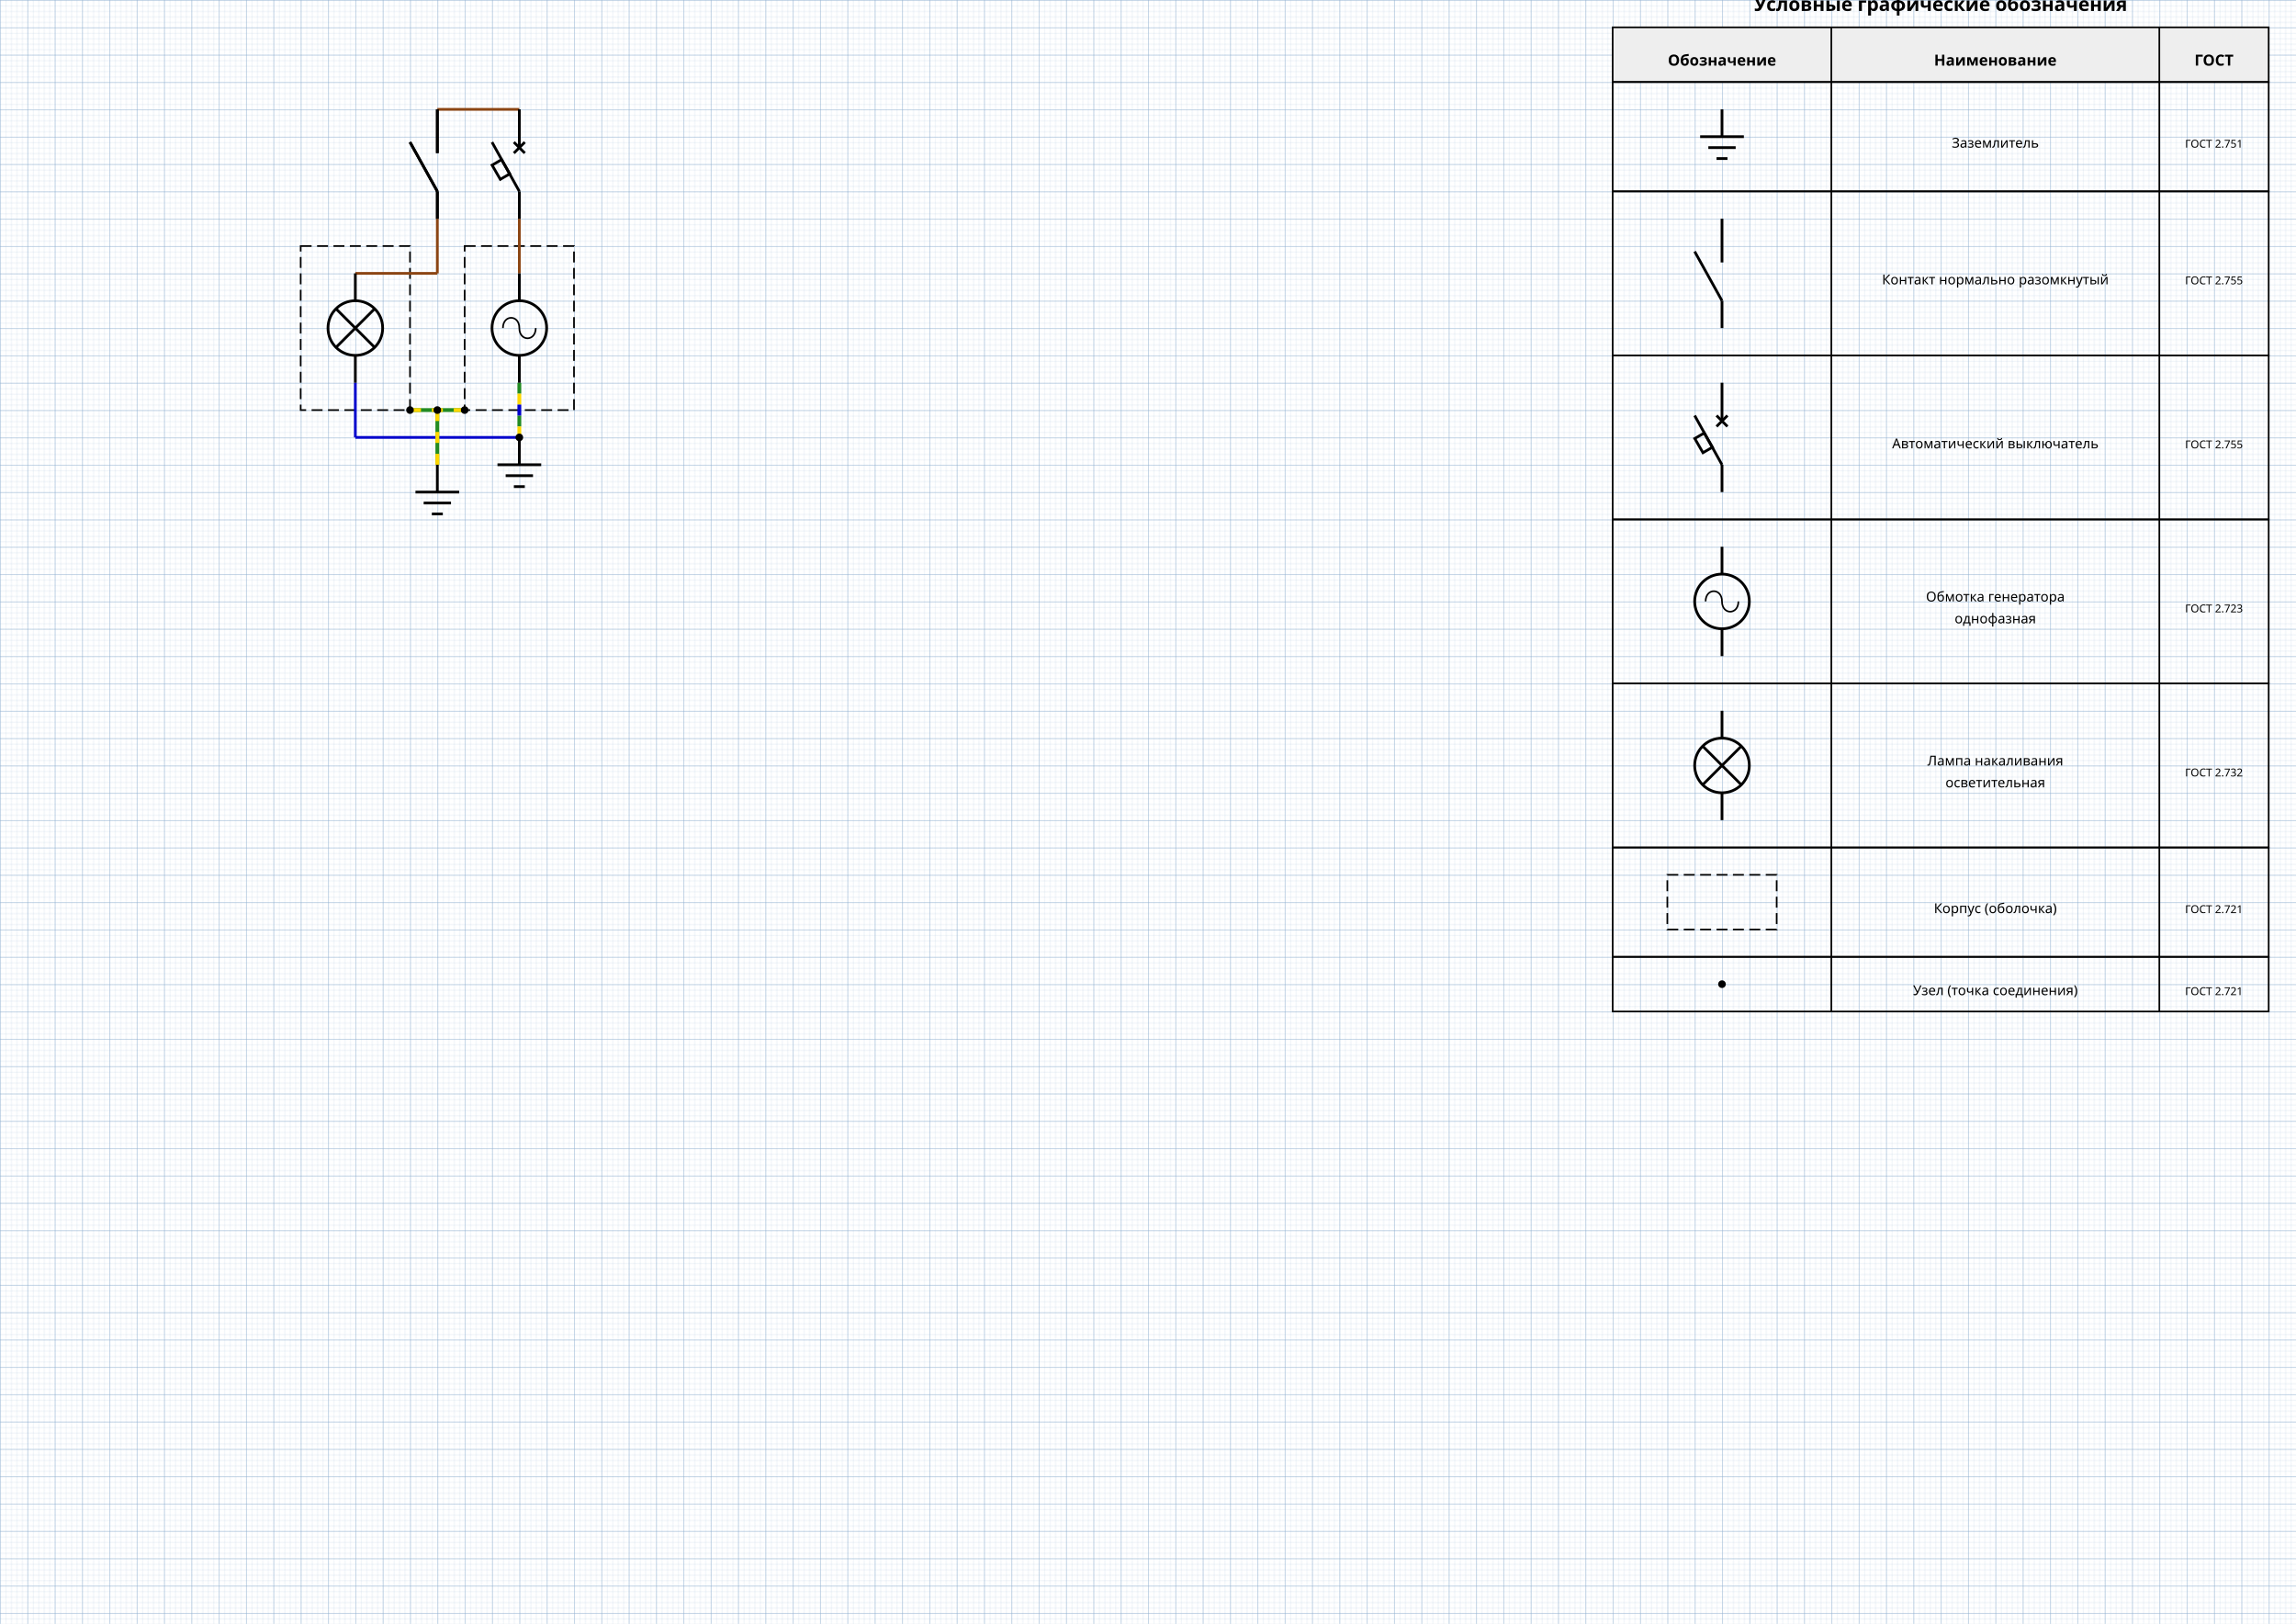
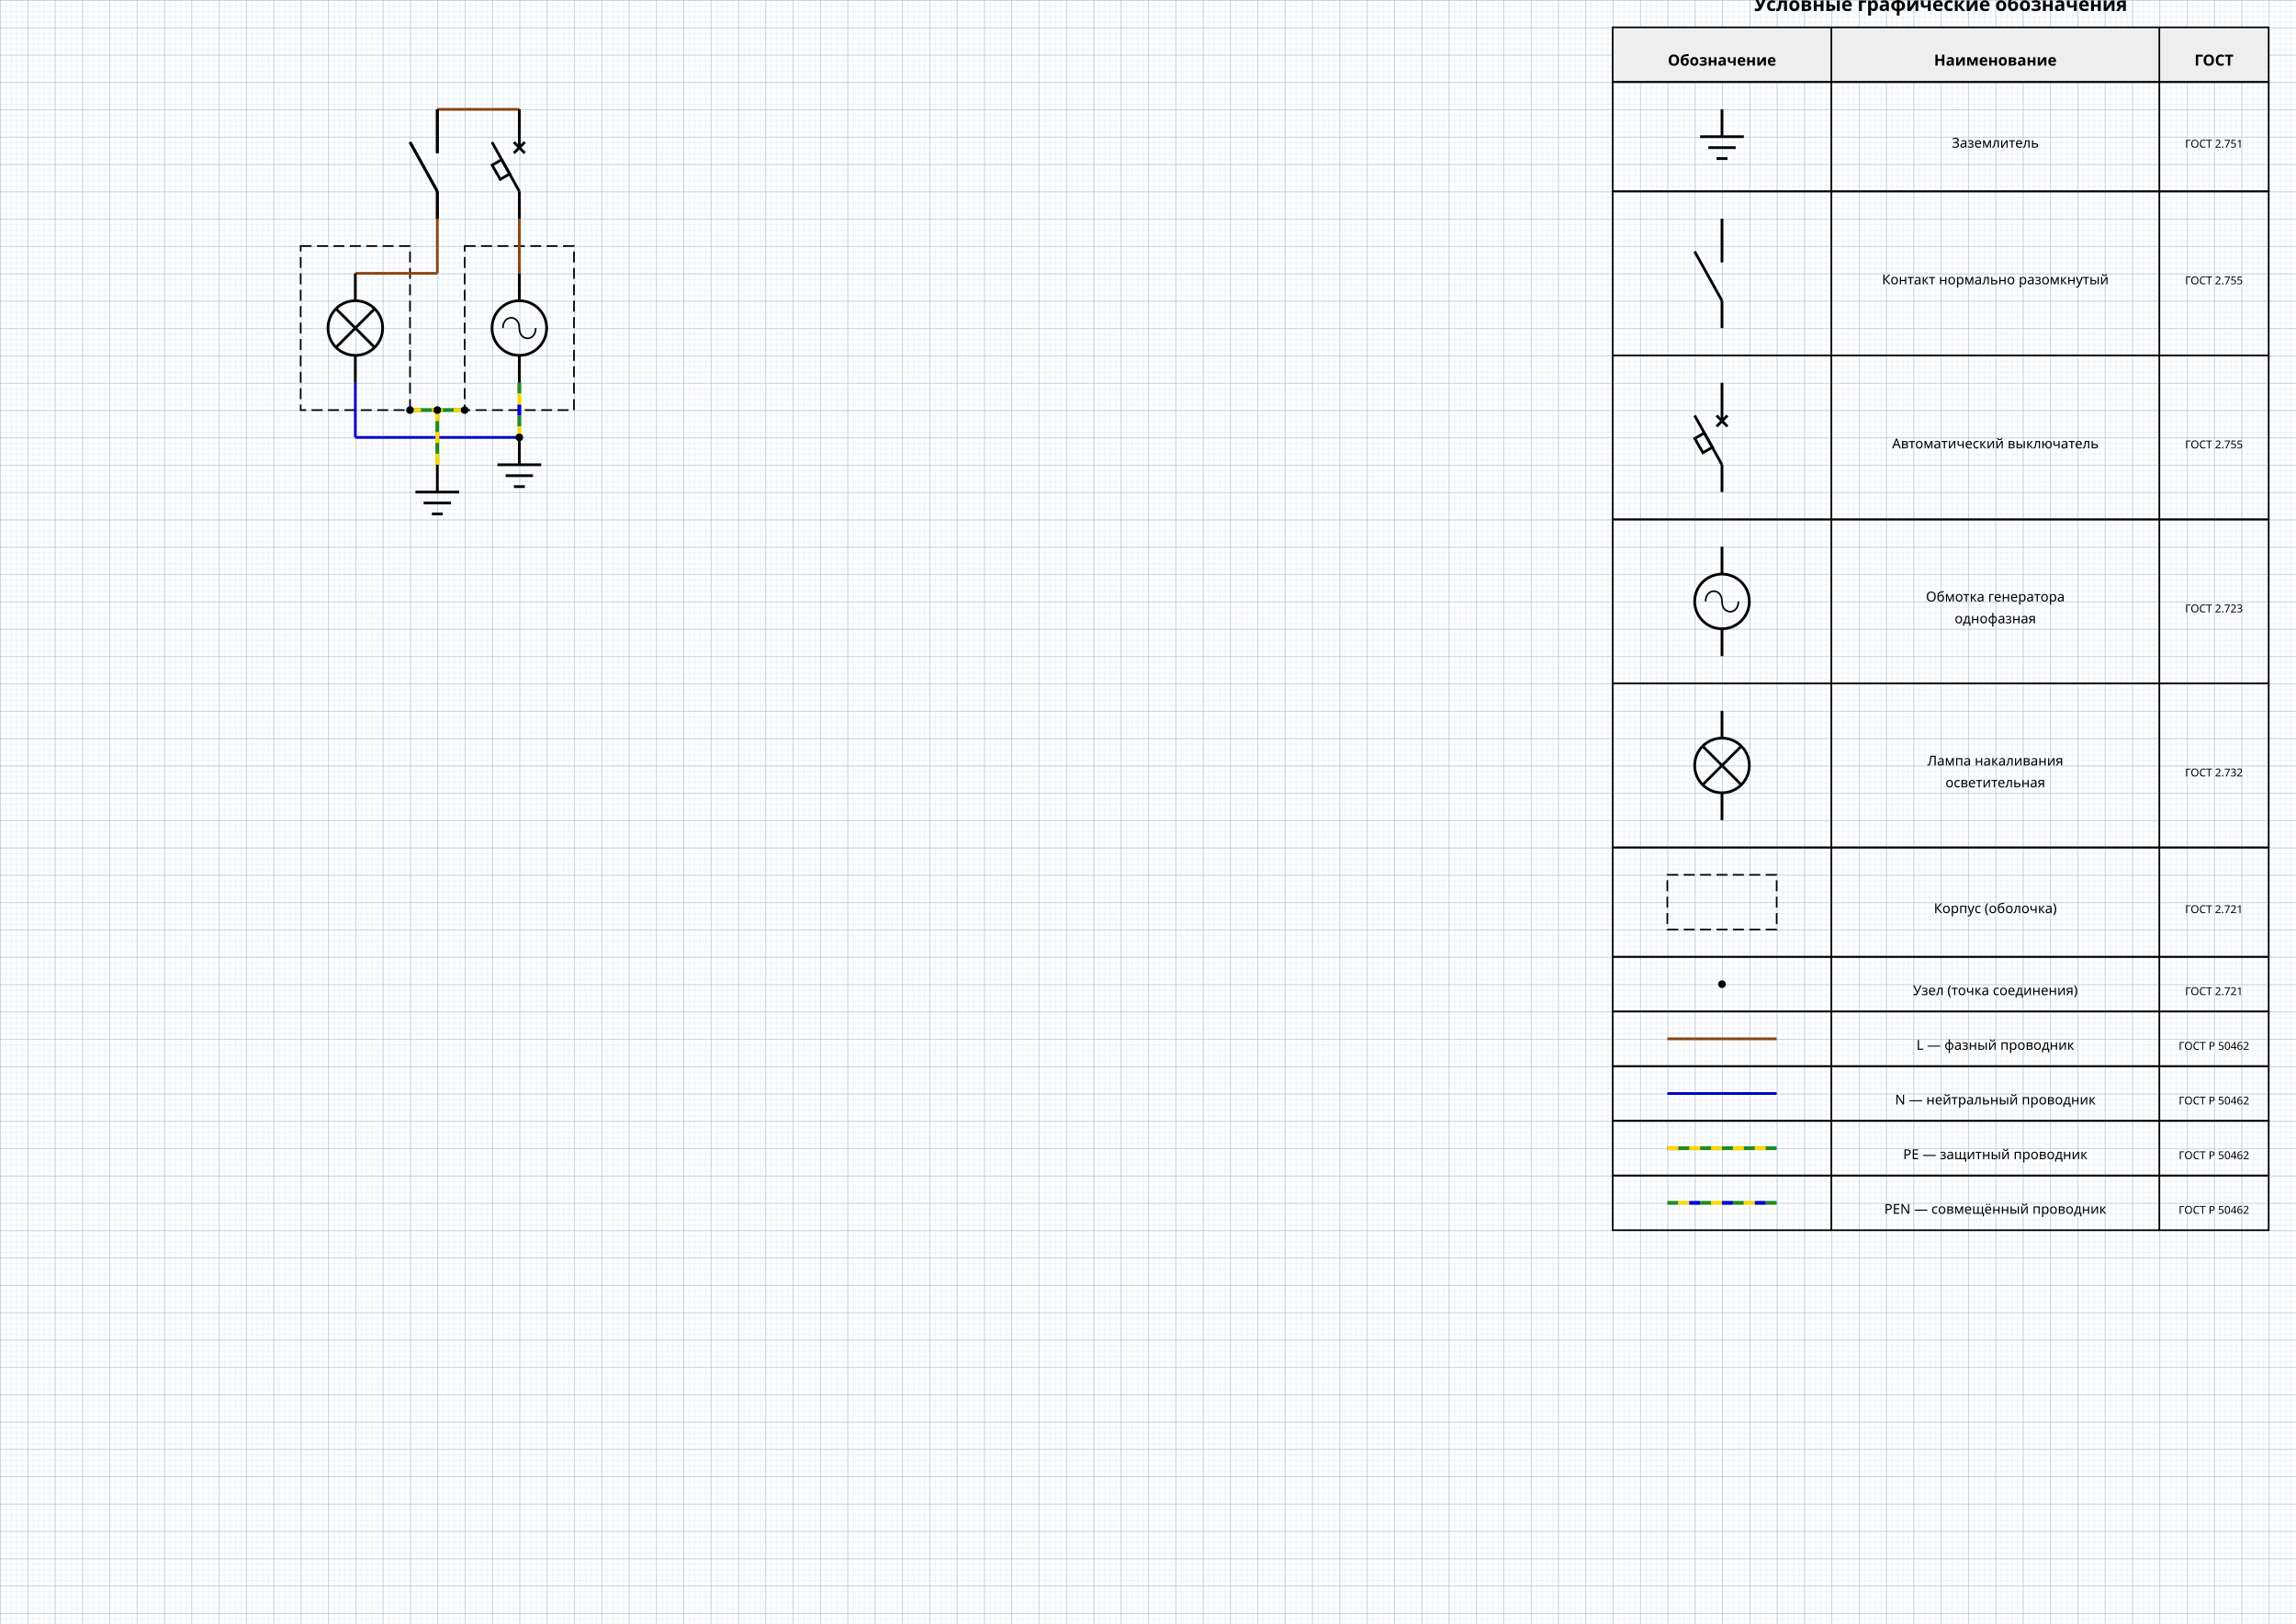
<svg xmlns="http://www.w3.org/2000/svg" width="420mm" height="297mm" viewBox="0 0 420 297">
  <rect width="420" height="297" fill="white" />
  <defs>
    <pattern id="mm1" width="1" height="1" patternUnits="userSpaceOnUse">
      <line x1="0" y1="0" x2="0" y2="1" stroke="#c8d8e8" stroke-width="0.1" />
      <line x1="0" y1="0" x2="1" y2="0" stroke="#c8d8e8" stroke-width="0.1" />
    </pattern>
    <pattern id="mm5" width="5" height="5" patternUnits="userSpaceOnUse">
      <rect width="5" height="5" fill="url(#mm1)" />
      <line x1="0" y1="0" x2="0" y2="5" stroke="#90b0d0" stroke-width="0.15" />
      <line x1="0" y1="0" x2="5" y2="0" stroke="#90b0d0" stroke-width="0.15" />
    </pattern>
    <symbol id="ugo-node" overflow="visible">
      <circle cx="0" cy="0" r="0.7" fill="black" stroke="none" />
    </symbol>
    <symbol id="ugo-ground" overflow="visible">
      <g stroke="black" stroke-width="0.5">
        <line x1="0" y1="0" x2="0" y2="5" />
        <line x1="-4" y1="5" x2="4" y2="5" />
        <line x1="-2.5" y1="7" x2="2.5" y2="7" />
        <line x1="-1" y1="9" x2="1" y2="9" />
      </g>
    </symbol>
    <symbol id="ugo-contact" overflow="visible">
      <g stroke="black" stroke-width="0.5" fill="none">
        <line x1="0" y1="0" x2="0" y2="8" />
        <line x1="0" y1="15" x2="-5" y2="6" />
        <line x1="0" y1="15" x2="0" y2="20" />
      </g>
    </symbol>
    <symbol id="ugo-breaker" overflow="visible">
      <g stroke="black" stroke-width="0.5" fill="none">
        <line x1="0" y1="0" x2="0" y2="7" />
        <line x1="-1" y1="6" x2="1" y2="8" />
        <line x1="-1" y1="8" x2="1" y2="6" />
        <line x1="0" y1="15" x2="-5" y2="6" />
        <rect x="-2" y="-1.5" width="2" height="3" fill="none" stroke="black" stroke-width="0.5" transform="translate(-2.5, 10.5) rotate(-30)" />
        <line x1="0" y1="15" x2="0" y2="20" />
      </g>
    </symbol>
    <symbol id="ugo-generator" overflow="visible">
      <g stroke="black" stroke-width="0.5" fill="none">
        <line x1="0" y1="0" x2="0" y2="5" />
        <circle cx="0" cy="10" r="5" />
        <path d="M-3,10 C-3,7.5 0,7.5 0,10 S3,12.5 3,10" stroke-width="0.3" />
        <line x1="0" y1="15" x2="0" y2="20" />
      </g>
    </symbol>
    <symbol id="ugo-lamp" overflow="visible">
      <g stroke="black" stroke-width="0.5" fill="none">
        <line x1="0" y1="0" x2="0" y2="5" />
        <circle cx="0" cy="10" r="5" />
        <line x1="-3.5" y1="6.5" x2="3.5" y2="13.5" />
        <line x1="3.5" y1="6.5" x2="-3.5" y2="13.5" />
        <line x1="0" y1="15" x2="0" y2="20" />
      </g>
    </symbol>
  </defs>
  <rect width="420" height="297" fill="url(#mm5)" />
  <rect x="55" y="45" width="20" height="30" fill="none" stroke="black" stroke-width="0.3" stroke-dasharray="2,1" />
  <rect x="85" y="45" width="20" height="30" fill="none" stroke="black" stroke-width="0.3" stroke-dasharray="2,1" />
  <g stroke="#8B4513" stroke-width="0.5">
    <line x1="65" y1="50" x2="80" y2="50" />
    <line x1="80" y1="50" x2="80" y2="40" />
    <line x1="80" y1="20" x2="95" y2="20" />
    <line x1="95" y1="40" x2="95" y2="50" />
  </g>
  <use href="#ugo-contact" x="80" y="20" />
  <use href="#ugo-breaker" x="95" y="20" />
  <g stroke="#0000CC" stroke-width="0.5">
    <line x1="65" y1="80" x2="95" y2="80" />
    <line x1="65" y1="70" x2="65" y2="80" />
  </g>
  <g stroke-width="0.7">
    <line x1="95" y1="70" x2="95" y2="80" stroke="#228B22" stroke-dasharray="2,4" stroke-dashoffset="0" />
    <line x1="95" y1="70" x2="95" y2="80" stroke="#FFD700" stroke-dasharray="2,4" stroke-dashoffset="4" />
    <line x1="95" y1="70" x2="95" y2="80" stroke="#0000CC" stroke-dasharray="2,4" stroke-dashoffset="2" />
  </g>
  <use href="#ugo-node" x="95" y="80" />
  <g stroke-width="0.7">
    <line x1="75" y1="75" x2="85" y2="75" stroke="#228B22" />
    <line x1="80" y1="75" x2="80" y2="85" stroke="#228B22" />
    <line x1="75" y1="75" x2="85" y2="75" stroke="#FFD700" stroke-dasharray="2,2" />
    <line x1="80" y1="75" x2="80" y2="85" stroke="#FFD700" stroke-dasharray="2,2" />
  </g>
  <use href="#ugo-node" x="75" y="75" />
  <use href="#ugo-node" x="80" y="75" />
  <use href="#ugo-node" x="85" y="75" />
  <use href="#ugo-generator" x="95" y="50" />
  <use href="#ugo-lamp" x="65" y="50" />
  <use href="#ugo-contact" x="80" y="20" />
  <use href="#ugo-ground" x="95" y="80" />
  <use href="#ugo-ground" x="80" y="85" />
  <g transform="translate(295, 5)" stroke="black" stroke-width="0.3" font-family="sans-serif">
    <text x="60" y="-3" font-size="3.5" font-weight="bold" text-anchor="middle" stroke="none" fill="black">Условные графические обозначения</text>
    <rect x="0" y="0" width="120" height="10" fill="#eee" stroke="black" />
    <text x="20" y="7" font-size="2.8" text-anchor="middle" stroke="none" fill="black" font-weight="bold">Обозначение</text>
    <text x="70" y="7" font-size="2.8" text-anchor="middle" stroke="none" fill="black" font-weight="bold">Наименование</text>
    <text x="110" y="7" font-size="2.8" text-anchor="middle" stroke="none" fill="black" font-weight="bold">ГОСТ</text>
    <line x1="40" y1="0" x2="40" y2="10" />
    <line x1="100" y1="0" x2="100" y2="10" />
    <rect x="0" y="10" width="120" height="20" fill="none" stroke="black" />
    <line x1="40" y1="10" x2="40" y2="30" />
    <line x1="100" y1="10" x2="100" y2="30" />
    <use href="#ugo-ground" x="20" y="15" />
    <text x="70" y="22" font-size="2.5" text-anchor="middle" stroke="none" fill="black">Заземлитель</text>
    <text x="110" y="22" font-size="2" text-anchor="middle" stroke="none" fill="black">ГОСТ 2.751</text>
    <rect x="0" y="30" width="120" height="30" fill="none" stroke="black" />
    <line x1="40" y1="30" x2="40" y2="60" />
    <line x1="100" y1="30" x2="100" y2="60" />
    <use href="#ugo-contact" x="20" y="35" />
    <text x="70" y="47" font-size="2.5" text-anchor="middle" stroke="none" fill="black">Контакт нормально разомкнутый</text>
    <text x="110" y="47" font-size="2" text-anchor="middle" stroke="none" fill="black">ГОСТ 2.755</text>
    <rect x="0" y="60" width="120" height="30" fill="none" stroke="black" />
    <line x1="40" y1="60" x2="40" y2="90" />
    <line x1="100" y1="60" x2="100" y2="90" />
    <use href="#ugo-breaker" x="20" y="65" />
    <text x="70" y="77" font-size="2.5" text-anchor="middle" stroke="none" fill="black">Автоматический выключатель</text>
    <text x="110" y="77" font-size="2" text-anchor="middle" stroke="none" fill="black">ГОСТ 2.755</text>
    <rect x="0" y="90" width="120" height="30" fill="none" stroke="black" />
    <line x1="40" y1="90" x2="40" y2="120" />
    <line x1="100" y1="90" x2="100" y2="120" />
    <use href="#ugo-generator" x="20" y="95" />
    <text x="70" y="105" font-size="2.5" text-anchor="middle" stroke="none" fill="black">Обмотка генератора</text>
    <text x="70" y="109" font-size="2.5" text-anchor="middle" stroke="none" fill="black">однофазная</text>
    <text x="110" y="107" font-size="2" text-anchor="middle" stroke="none" fill="black">ГОСТ 2.723</text>
    <rect x="0" y="120" width="120" height="30" fill="none" stroke="black" />
    <line x1="40" y1="120" x2="40" y2="150" />
    <line x1="100" y1="120" x2="100" y2="150" />
    <use href="#ugo-lamp" x="20" y="125" />
    <text x="70" y="135" font-size="2.5" text-anchor="middle" stroke="none" fill="black">Лампа накаливания</text>
    <text x="70" y="139" font-size="2.5" text-anchor="middle" stroke="none" fill="black">осветительная</text>
    <text x="110" y="137" font-size="2" text-anchor="middle" stroke="none" fill="black">ГОСТ 2.732</text>
    <rect x="0" y="150" width="120" height="20" fill="none" stroke="black" />
    <line x1="40" y1="150" x2="40" y2="170" />
    <line x1="100" y1="150" x2="100" y2="170" />
    <rect x="10" y="155" width="20" height="10" fill="none" stroke="black" stroke-dasharray="2,1" />
    <text x="70" y="162" font-size="2.5" text-anchor="middle" stroke="none" fill="black">Корпус (оболочка)</text>
    <text x="110" y="162" font-size="2" text-anchor="middle" stroke="none" fill="black">ГОСТ 2.721</text>
    <rect x="0" y="170" width="120" height="10" fill="none" stroke="black" />
    <line x1="40" y1="170" x2="40" y2="180" />
    <line x1="100" y1="170" x2="100" y2="180" />
    <use href="#ugo-node" x="20" y="175" />
    <text x="70" y="177" font-size="2.5" text-anchor="middle" stroke="none" fill="black">Узел (точка соединения)</text>
    <text x="110" y="177" font-size="2" text-anchor="middle" stroke="none" fill="black">ГОСТ 2.721</text>
+     <rect x="0" y="180" width="120" height="10" fill="none" stroke="black" />
+     <line x1="40" y1="180" x2="40" y2="190" />
+     <line x1="100" y1="180" x2="100" y2="190" />
+     <line x1="10" y1="185" x2="30" y2="185" stroke="#8B4513" stroke-width="0.5" />
+     <text x="70" y="187" font-size="2.5" text-anchor="middle" stroke="none" fill="black">L — фазный проводник</text>
+     <text x="110" y="187" font-size="2" text-anchor="middle" stroke="none" fill="black">ГОСТ Р 50462</text>
+     <rect x="0" y="190" width="120" height="10" fill="none" stroke="black" />
+     <line x1="40" y1="190" x2="40" y2="200" />
+     <line x1="100" y1="190" x2="100" y2="200" />
+     <line x1="10" y1="195" x2="30" y2="195" stroke="#0000CC" stroke-width="0.5" />
+     <text x="70" y="197" font-size="2.5" text-anchor="middle" stroke="none" fill="black">N — нейтральный проводник</text>
+     <text x="110" y="197" font-size="2" text-anchor="middle" stroke="none" fill="black">ГОСТ Р 50462</text>
+     <rect x="0" y="200" width="120" height="10" fill="none" stroke="black" />
+     <line x1="40" y1="200" x2="40" y2="210" />
+     <line x1="100" y1="200" x2="100" y2="210" />
+     <line x1="10" y1="205" x2="30" y2="205" stroke="#228B22" stroke-width="0.7" />
+     <line x1="10" y1="205" x2="30" y2="205" stroke="#FFD700" stroke-width="0.7" stroke-dasharray="2,2" />
+     <text x="70" y="207" font-size="2.5" text-anchor="middle" stroke="none" fill="black">PE — защитный проводник</text>
+     <text x="110" y="207" font-size="2" text-anchor="middle" stroke="none" fill="black">ГОСТ Р 50462</text>
+     <rect x="0" y="210" width="120" height="10" fill="none" stroke="black" />
+     <line x1="40" y1="210" x2="40" y2="220" />
+     <line x1="100" y1="210" x2="100" y2="220" />
+     <line x1="10" y1="215" x2="30" y2="215" stroke="#228B22" stroke-width="0.7" stroke-dasharray="2,4" stroke-dashoffset="0" />
+     <line x1="10" y1="215" x2="30" y2="215" stroke="#FFD700" stroke-width="0.7" stroke-dasharray="2,4" stroke-dashoffset="4" />
+     <line x1="10" y1="215" x2="30" y2="215" stroke="#0000CC" stroke-width="0.7" stroke-dasharray="2,4" stroke-dashoffset="2" />
+     <text x="70" y="217" font-size="2.5" text-anchor="middle" stroke="none" fill="black">PEN — совмещённый проводник</text>
+     <text x="110" y="217" font-size="2" text-anchor="middle" stroke="none" fill="black">ГОСТ Р 50462</text>
  </g>
</svg>
